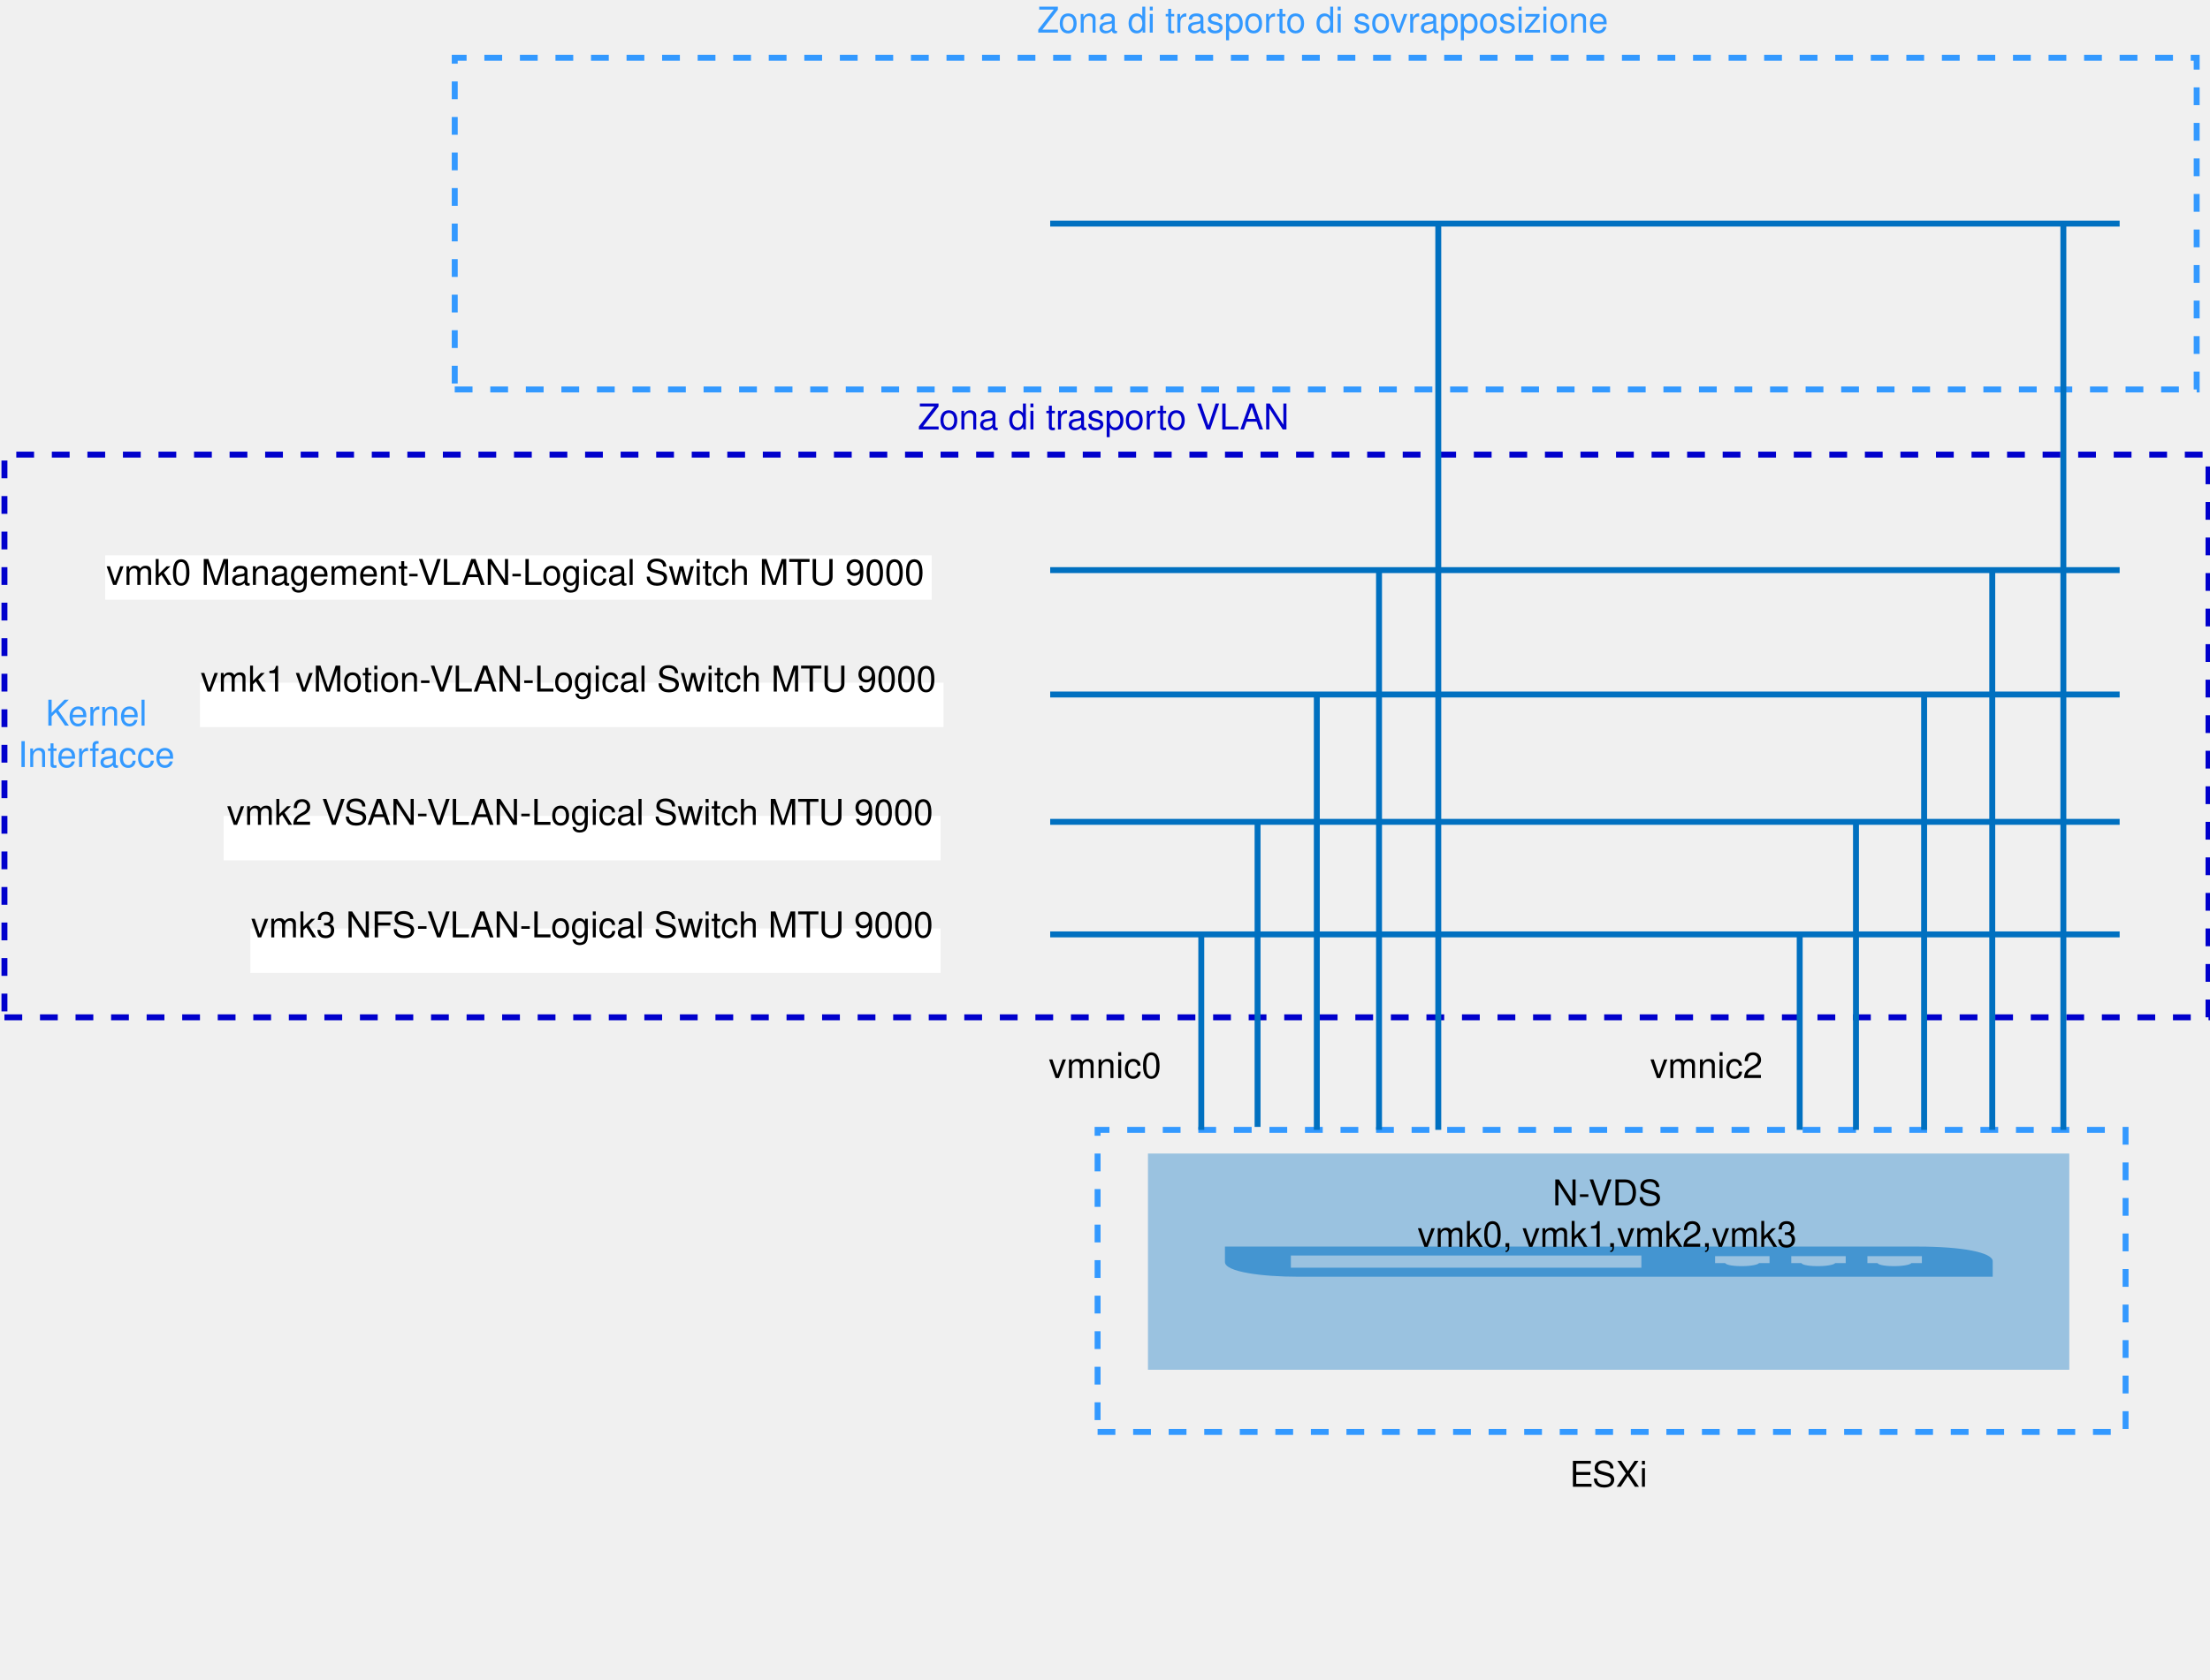
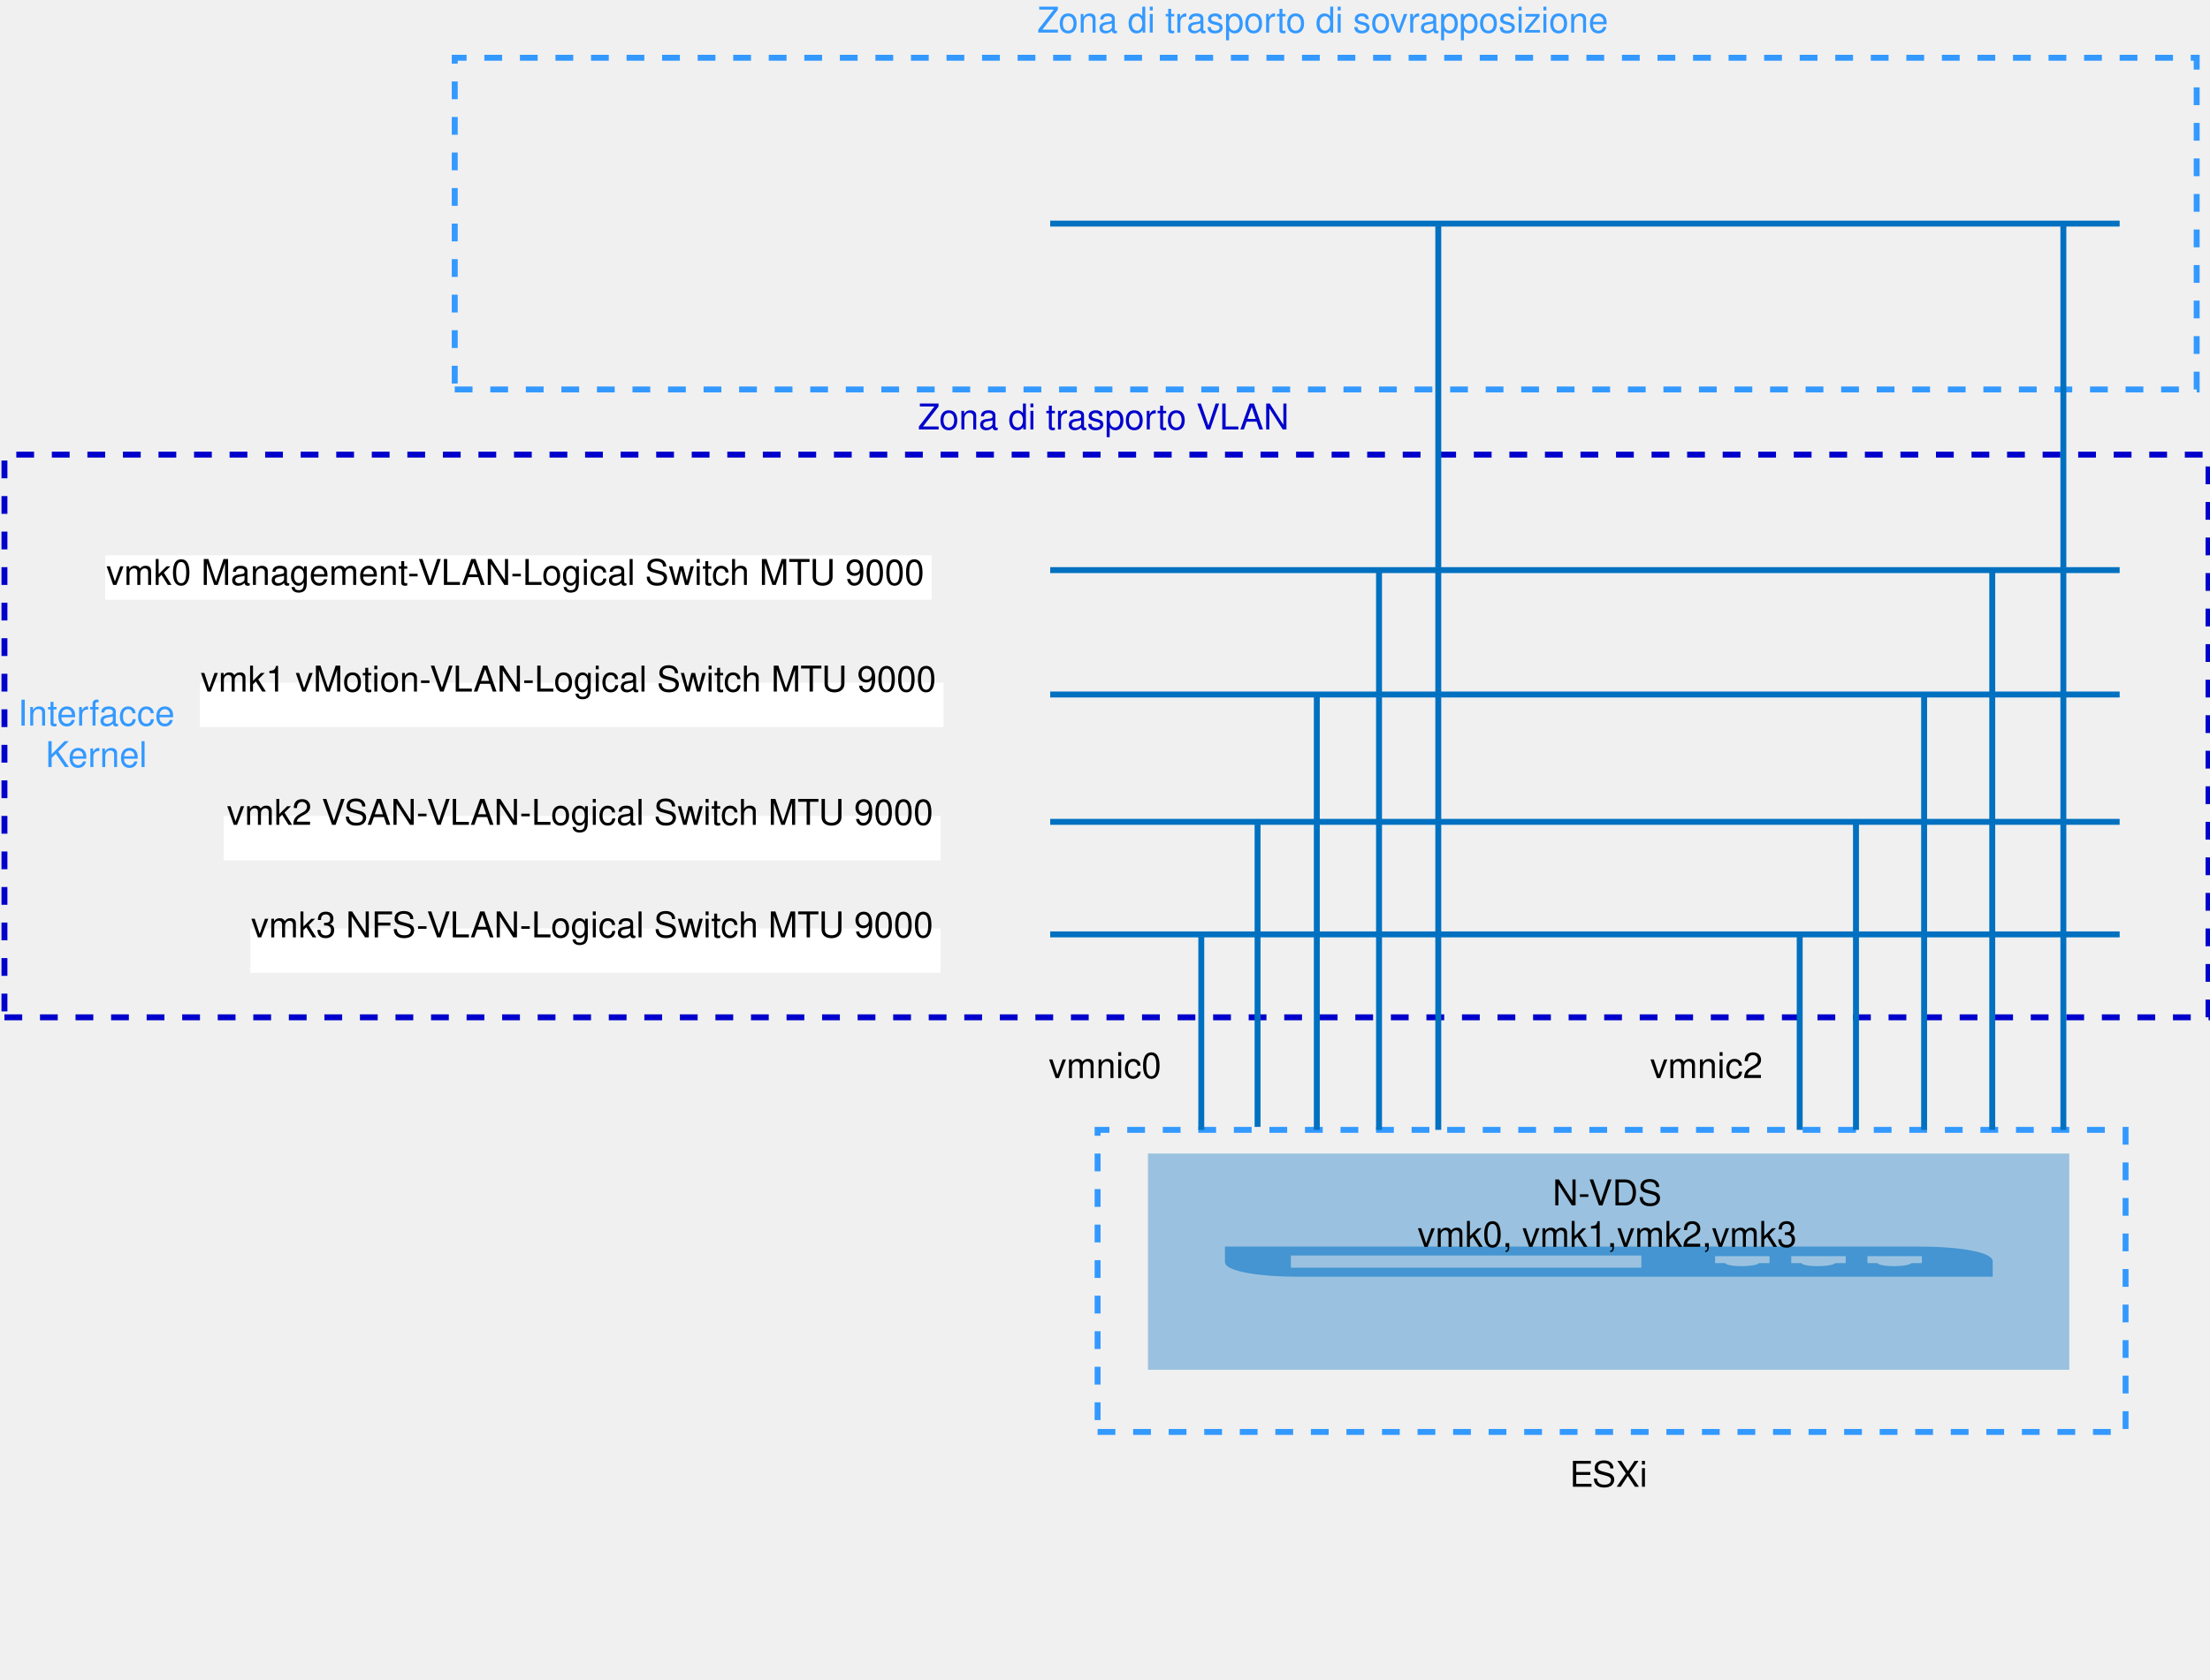
- <svg xmlns="http://www.w3.org/2000/svg" width="746px" height="567px" style="background-color:rgb(255, 255, 255)" version="1.1">
-   <g transform="translate(.5 .5)">
-     <path d="m466 565.5" fill="none" pointer-events="none" stroke="#000" stroke-miterlimit="10" />
-     <path d="m153 131h588v-112h-588v112" fill="none" pointer-events="none" stroke="#39f" stroke-dasharray="6 6" stroke-miterlimit="10" stroke-width="2" />
-     <g fill="#39f" font-family="Helvetica" font-size="12px" text-anchor="middle">
-       <text x="446" y="10.5">Zona di trasporto di sovrapposizione</text>
+ <svg xmlns="http://www.w3.org/2000/svg" width="746px" height="567px" style="background-color:rgb(255, 255, 255)" version="1.1" id="svg110">
+   <defs id="defs114" />
+   <g transform="translate(.5 .5)" id="g108">
+     <path d="m466 565.5" fill="none" pointer-events="none" stroke="#000" stroke-miterlimit="10" id="path4" />
+     <path d="m153 131h588v-112h-588v112" fill="none" pointer-events="none" stroke="#39f" stroke-dasharray="6 6" stroke-miterlimit="10" stroke-width="2" id="path6" />
+     <g fill="#39f" font-family="Helvetica" font-size="12px" text-anchor="middle" id="g10">
+       <text x="446" y="10.5" id="text8">Zona di trasporto di sovrapposizione</text>
    </g>
-     <path d="m1 343h744v-190h-744v190" fill="none" pointer-events="none" stroke="#00c" stroke-dasharray="6 6" stroke-miterlimit="10" stroke-width="2" />
-     <g fill="#00c" font-family="Helvetica" font-size="12px" text-anchor="middle">
-       <text x="372" y="144.5">Zona di trasporto VLAN</text>
+     <path d="m1 343h744v-190h-744v190" fill="none" pointer-events="none" stroke="#00c" stroke-dasharray="6 6" stroke-miterlimit="10" stroke-width="2" id="path12" />
+     <g fill="#00c" font-family="Helvetica" font-size="12px" text-anchor="middle" id="g16">
+       <text x="372" y="144.5" id="text14">Zona di trasporto VLAN</text>
    </g>
-     <path d="m387 462v-73h311v73z" fill="#4495d1" fill-opacity=".5" pointer-events="none" />
-     <path d="m648.24 425.99v-2.34h-18.38v2.34h3.45c0 0.32 1.38 1.03 5.53 1.03 3.87 0 5.81-0.71 5.81-1.03zm-25.71 0v-2.34h-18.38v2.34h3.45c0 0.32 1.38 1.03 5.53 1.03 3.87 0 5.81-0.71 5.81-1.03zm-184.94 4.6c-11.89 0-24.6-1.59-24.6-4.96v-5.22h234.01c14.65 0 25.15 1.94 25.15 4.96v5.22zm-2.35-3.05h118.32v-4.12h-118.32zm161.58-1.55v-2.34h-18.38v2.34h3.45c0 0.32 1.39 1.03 5.53 1.03 3.87 0 5.81-0.71 5.81-1.03z" fill="#4495d1" pointer-events="none" />
-     <g font-family="Helvetica" font-size="12px" text-anchor="middle">
-       <text x="542" y="406.5">N-VDS</text>
-       <text x="542" y="420.5">vmk0, vmk1,vmk2,vmk3</text>
+     <path d="m387 462v-73h311v73z" fill="#4495d1" fill-opacity=".5" pointer-events="none" id="path18" />
+     <path d="m648.24 425.99v-2.34h-18.38v2.34h3.45c0 0.32 1.38 1.03 5.53 1.03 3.87 0 5.81-0.71 5.81-1.03zm-25.71 0v-2.34h-18.38v2.34h3.45c0 0.32 1.38 1.03 5.53 1.03 3.87 0 5.81-0.71 5.81-1.03zm-184.94 4.6c-11.89 0-24.6-1.59-24.6-4.96v-5.22h234.01c14.65 0 25.15 1.94 25.15 4.96v5.22zm-2.35-3.05h118.32v-4.12h-118.32zm161.58-1.55v-2.34h-18.38v2.34h3.45c0 0.32 1.39 1.03 5.53 1.03 3.87 0 5.81-0.71 5.81-1.03z" fill="#4495d1" pointer-events="none" id="path20" />
+     <g font-family="Helvetica" font-size="12px" text-anchor="middle" id="g26">
+       <text x="542" y="406.5" id="text22">N-VDS</text>
+       <text x="542" y="420.5" id="text24">vmk0, vmk1,vmk2,vmk3</text>
    </g>
-     <path d="m370 483h347v-102h-347v102" fill="none" pointer-events="none" stroke="#39f" stroke-dasharray="6 6" stroke-miterlimit="10" stroke-width="2" />
-     <g font-family="Helvetica" font-size="12px" text-anchor="middle">
-       <text x="542.5" y="501.5">ESXi</text>
+     <path d="m370 483h347v-102h-347v102" fill="none" pointer-events="none" stroke="#39f" stroke-dasharray="6 6" stroke-miterlimit="10" stroke-width="2" id="path28" />
+     <g font-family="Helvetica" font-size="12px" text-anchor="middle" id="g32">
+       <text x="542.5" y="501.5" id="text30">ESXi</text>
    </g>
-     <g fill="none" pointer-events="none" stroke="#0070c0" stroke-miterlimit="10" stroke-width="2">
-       <path d="m424 380v-103" />
-       <path d="m444 381v-147" />
-       <path d="m465 381v-22q0-10 0-20v-147" />
-       <path d="m485 381v-306" />
-       <path d="m696 381v-306" />
-       <path d="m672 381v-40q0-10 0-20v-129" />
-       <path d="m649 381v-147" />
-       <path d="m626 381v-104" />
-       <path d="m354 277h361" />
+     <g fill="none" pointer-events="none" stroke="#0070c0" stroke-miterlimit="10" stroke-width="2" id="g52">
+       <path d="m424 380v-103" id="path34" />
+       <path d="m444 381v-147" id="path36" />
+       <path d="m465 381v-22q0-10 0-20v-147" id="path38" />
+       <path d="m485 381v-306" id="path40" />
+       <path d="m696 381v-306" id="path42" />
+       <path d="m672 381v-40q0-10 0-20v-129" id="path44" />
+       <path d="m649 381v-147" id="path46" />
+       <path d="m626 381v-104" id="path48" />
+       <path d="m354 277h361" id="path50" />
    </g>
-     <g font-family="Helvetica" font-size="12px" text-anchor="end">
-       <rect x="75" y="275" width="242" height="15" fill="#fff" stroke-width="0" />
-       <text x="314.5" y="278">vmk2 VSAN-VLAN-Logical Switch MTU 9000</text>
+     <g font-family="Helvetica" font-size="12px" text-anchor="end" id="g58">
+       <rect x="75" y="275" width="242" height="15" fill="#fff" stroke-width="0" id="rect54" />
+       <text x="314.5" y="278" id="text56">vmk2 VSAN-VLAN-Logical Switch MTU 9000</text>
    </g>
-     <path d="m354 234h361" fill="none" pointer-events="none" stroke="#0070c0" stroke-miterlimit="10" stroke-width="2" />
-     <g font-family="Helvetica" font-size="12px" text-anchor="end">
-       <rect x="67" y="230" width="251" height="15" fill="#fff" stroke-width="0" />
-       <text x="315.5" y="233">vmk1 vMotion-VLAN-Logical Switch MTU 9000</text>
+     <path d="m354 234h361" fill="none" pointer-events="none" stroke="#0070c0" stroke-miterlimit="10" stroke-width="2" id="path60" />
+     <g font-family="Helvetica" font-size="12px" text-anchor="end" id="g66">
+       <rect x="67" y="230" width="251" height="15" fill="#fff" stroke-width="0" id="rect62" />
+       <text x="315.5" y="233" id="text64">vmk1 vMotion-VLAN-Logical Switch MTU 9000</text>
    </g>
-     <path d="m354 192h361" fill="none" pointer-events="none" stroke="#0070c0" stroke-miterlimit="10" stroke-width="2" />
-     <g font-family="Helvetica" font-size="12px" text-anchor="end">
-       <rect x="35" y="187" width="279" height="15" fill="#fff" stroke-width="0" />
-       <text x="311.5" y="197">vmk0 Management-VLAN-Logical Switch MTU 9000</text>
+     <path d="m354 192h361" fill="none" pointer-events="none" stroke="#0070c0" stroke-miterlimit="10" stroke-width="2" id="path68" />
+     <g font-family="Helvetica" font-size="12px" text-anchor="end" id="g74">
+       <rect x="35" y="187" width="279" height="15" fill="#fff" stroke-width="0" id="rect70" />
+       <text x="311.5" y="197" id="text72">vmk0 Management-VLAN-Logical Switch MTU 9000</text>
    </g>
-     <g fill="none" pointer-events="none" stroke="#0070c0" stroke-miterlimit="10" stroke-width="2">
-       <path d="m354 75h361" />
-       <path d="m405 381v-66" />
-       <path d="m607 381v-66" />
-       <path d="m354 315h361" />
+     <g fill="none" pointer-events="none" stroke="#0070c0" stroke-miterlimit="10" stroke-width="2" id="g84">
+       <path d="m354 75h361" id="path76" />
+       <path d="m405 381v-66" id="path78" />
+       <path d="m607 381v-66" id="path80" />
+       <path d="m354 315h361" id="path82" />
    </g>
-     <g font-family="Helvetica" font-size="12px">
-       <g text-anchor="end">
-         <rect x="84" y="313" width="233" height="15" fill="#fff" stroke-width="0" />
-         <text x="314.5" y="316">vmk3 NFS-VLAN-Logical Switch MTU 9000</text>
+     <g font-family="Helvetica" font-size="12px" id="g100">
+       <g text-anchor="end" id="g90">
+         <rect x="84" y="313" width="233" height="15" fill="#fff" stroke-width="0" id="rect86" />
+         <text x="314.5" y="316" id="text88">vmk3 NFS-VLAN-Logical Switch MTU 9000</text>
      </g>
-       <g text-anchor="middle">
-         <text x="372.5" y="363.5">vmnic0</text>
+       <g text-anchor="middle" id="g94">
+         <text x="372.5" y="363.5" id="text92">vmnic0</text>
      </g>
-       <g text-anchor="middle">
-         <text x="575.5" y="363.5">vmnic2</text>
+       <g text-anchor="middle" id="g98">
+         <text x="575.5" y="363.5" id="text96">vmnic2</text>
      </g>
    </g>
-     <g fill="#39f" font-family="Helvetica" font-size="12px" text-anchor="middle">
-       <text x="32" y="244.5">Kernel</text>
-       <text x="32" y="258.5">Interfacce</text>
+     <g fill="#39f" font-family="Helvetica" font-size="12px" text-anchor="middle" id="g106">
+       <text x="32" y="244.5" id="text102">Interfacce</text>
+       <text x="32" y="258.5" id="text104">Kernel</text>
    </g>
  </g>
</svg>
